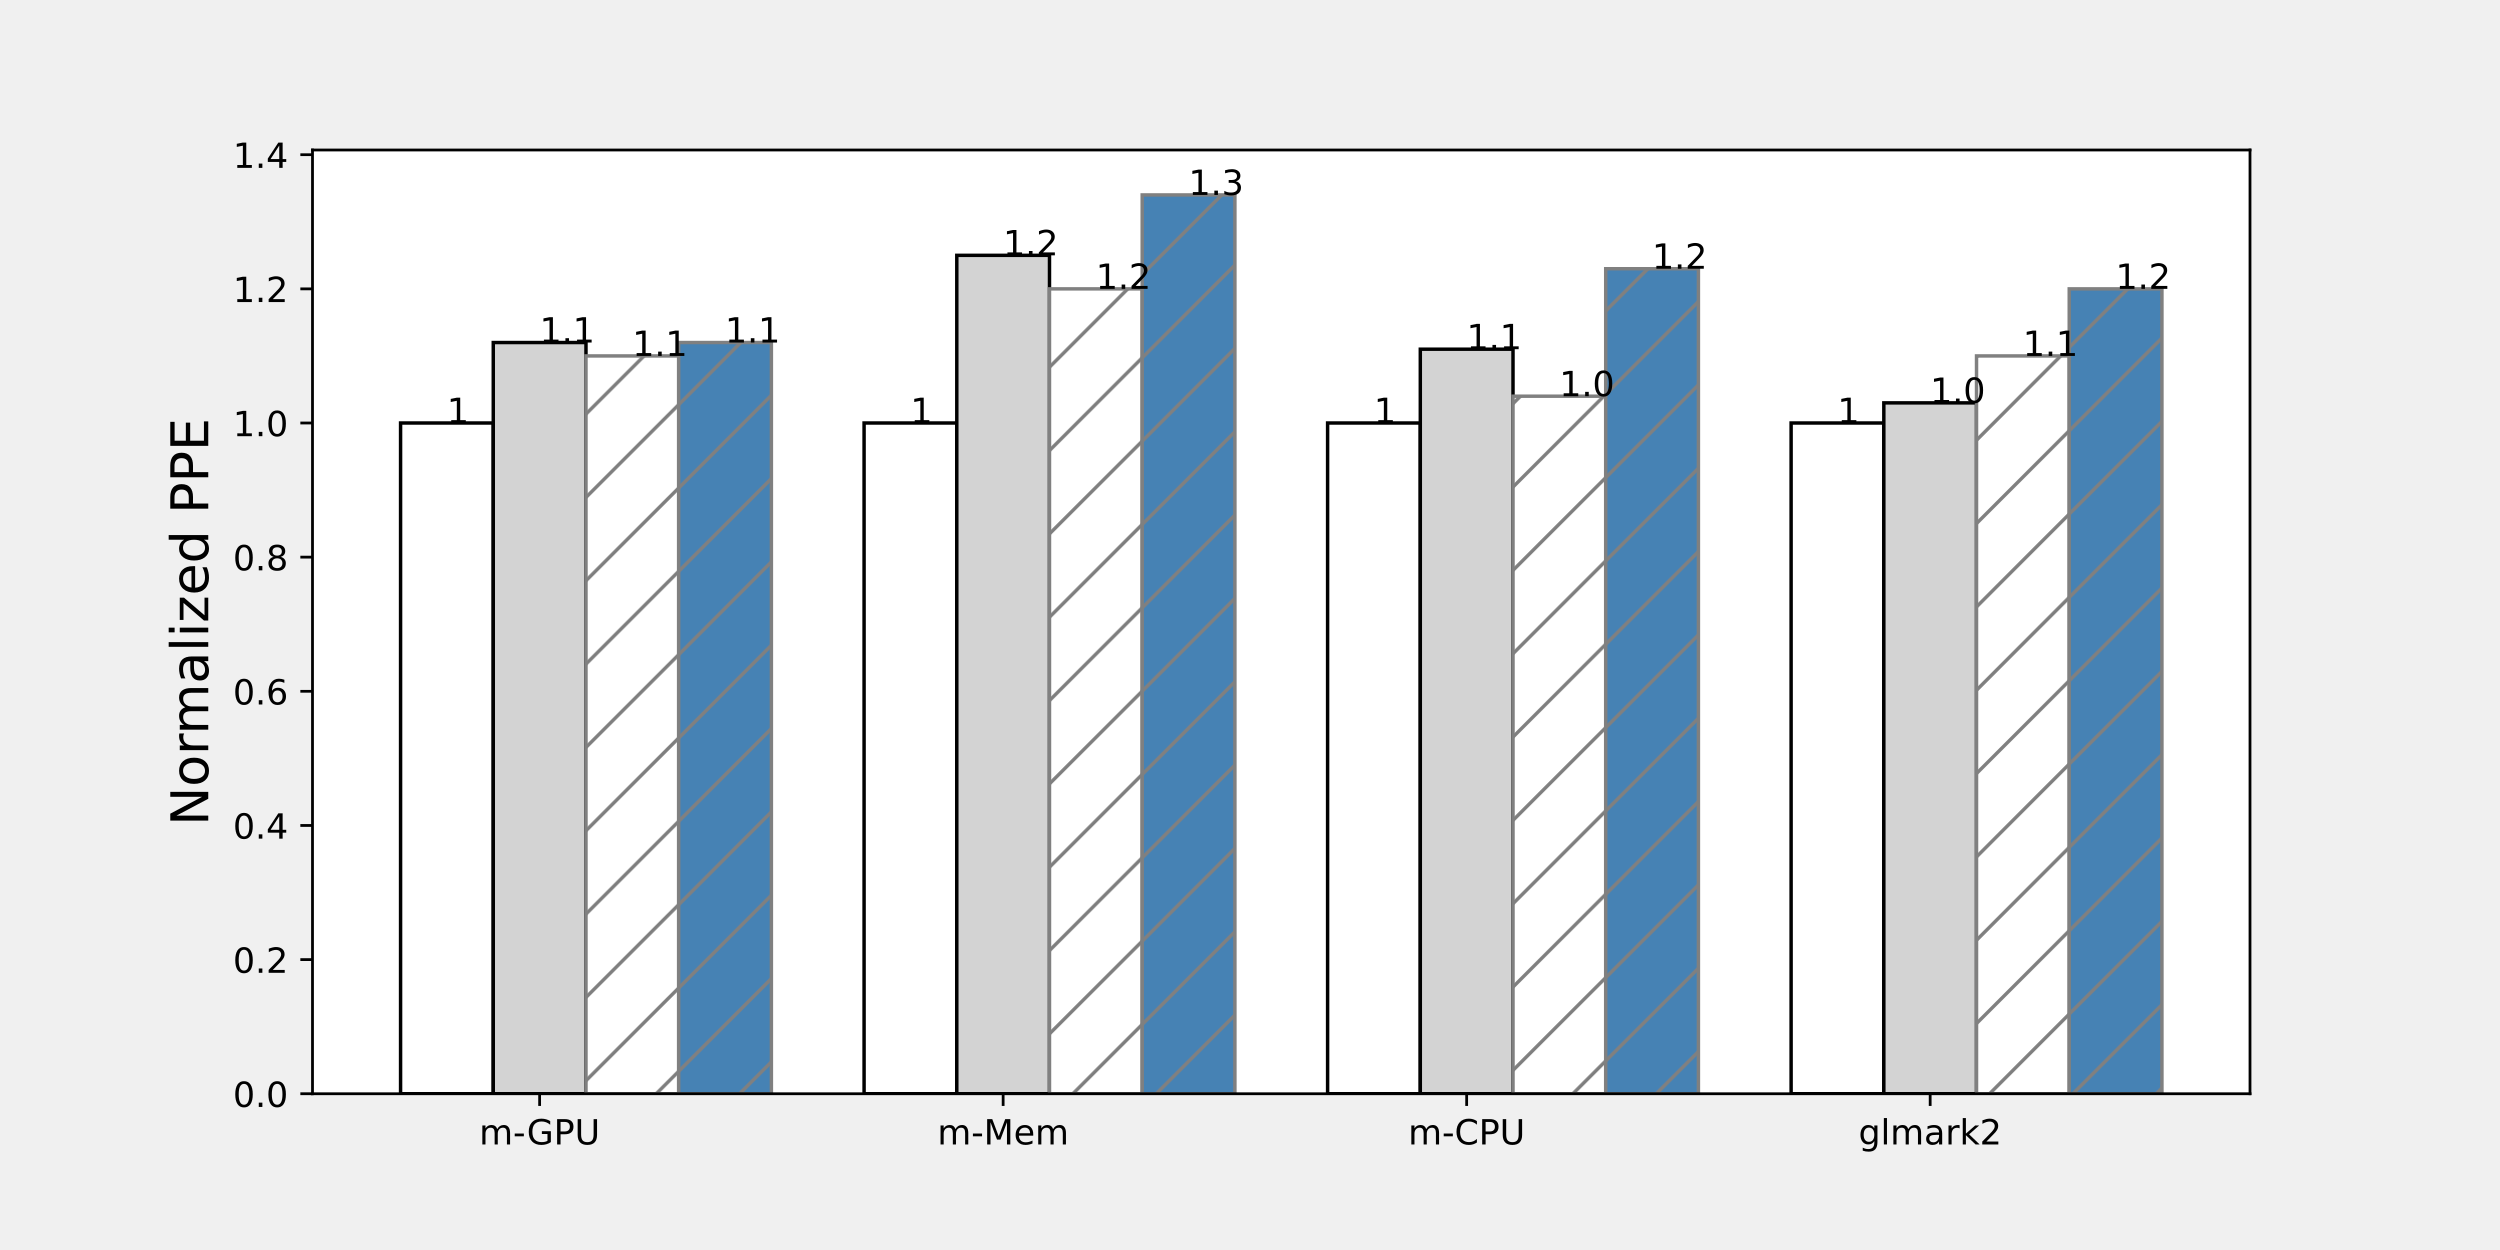
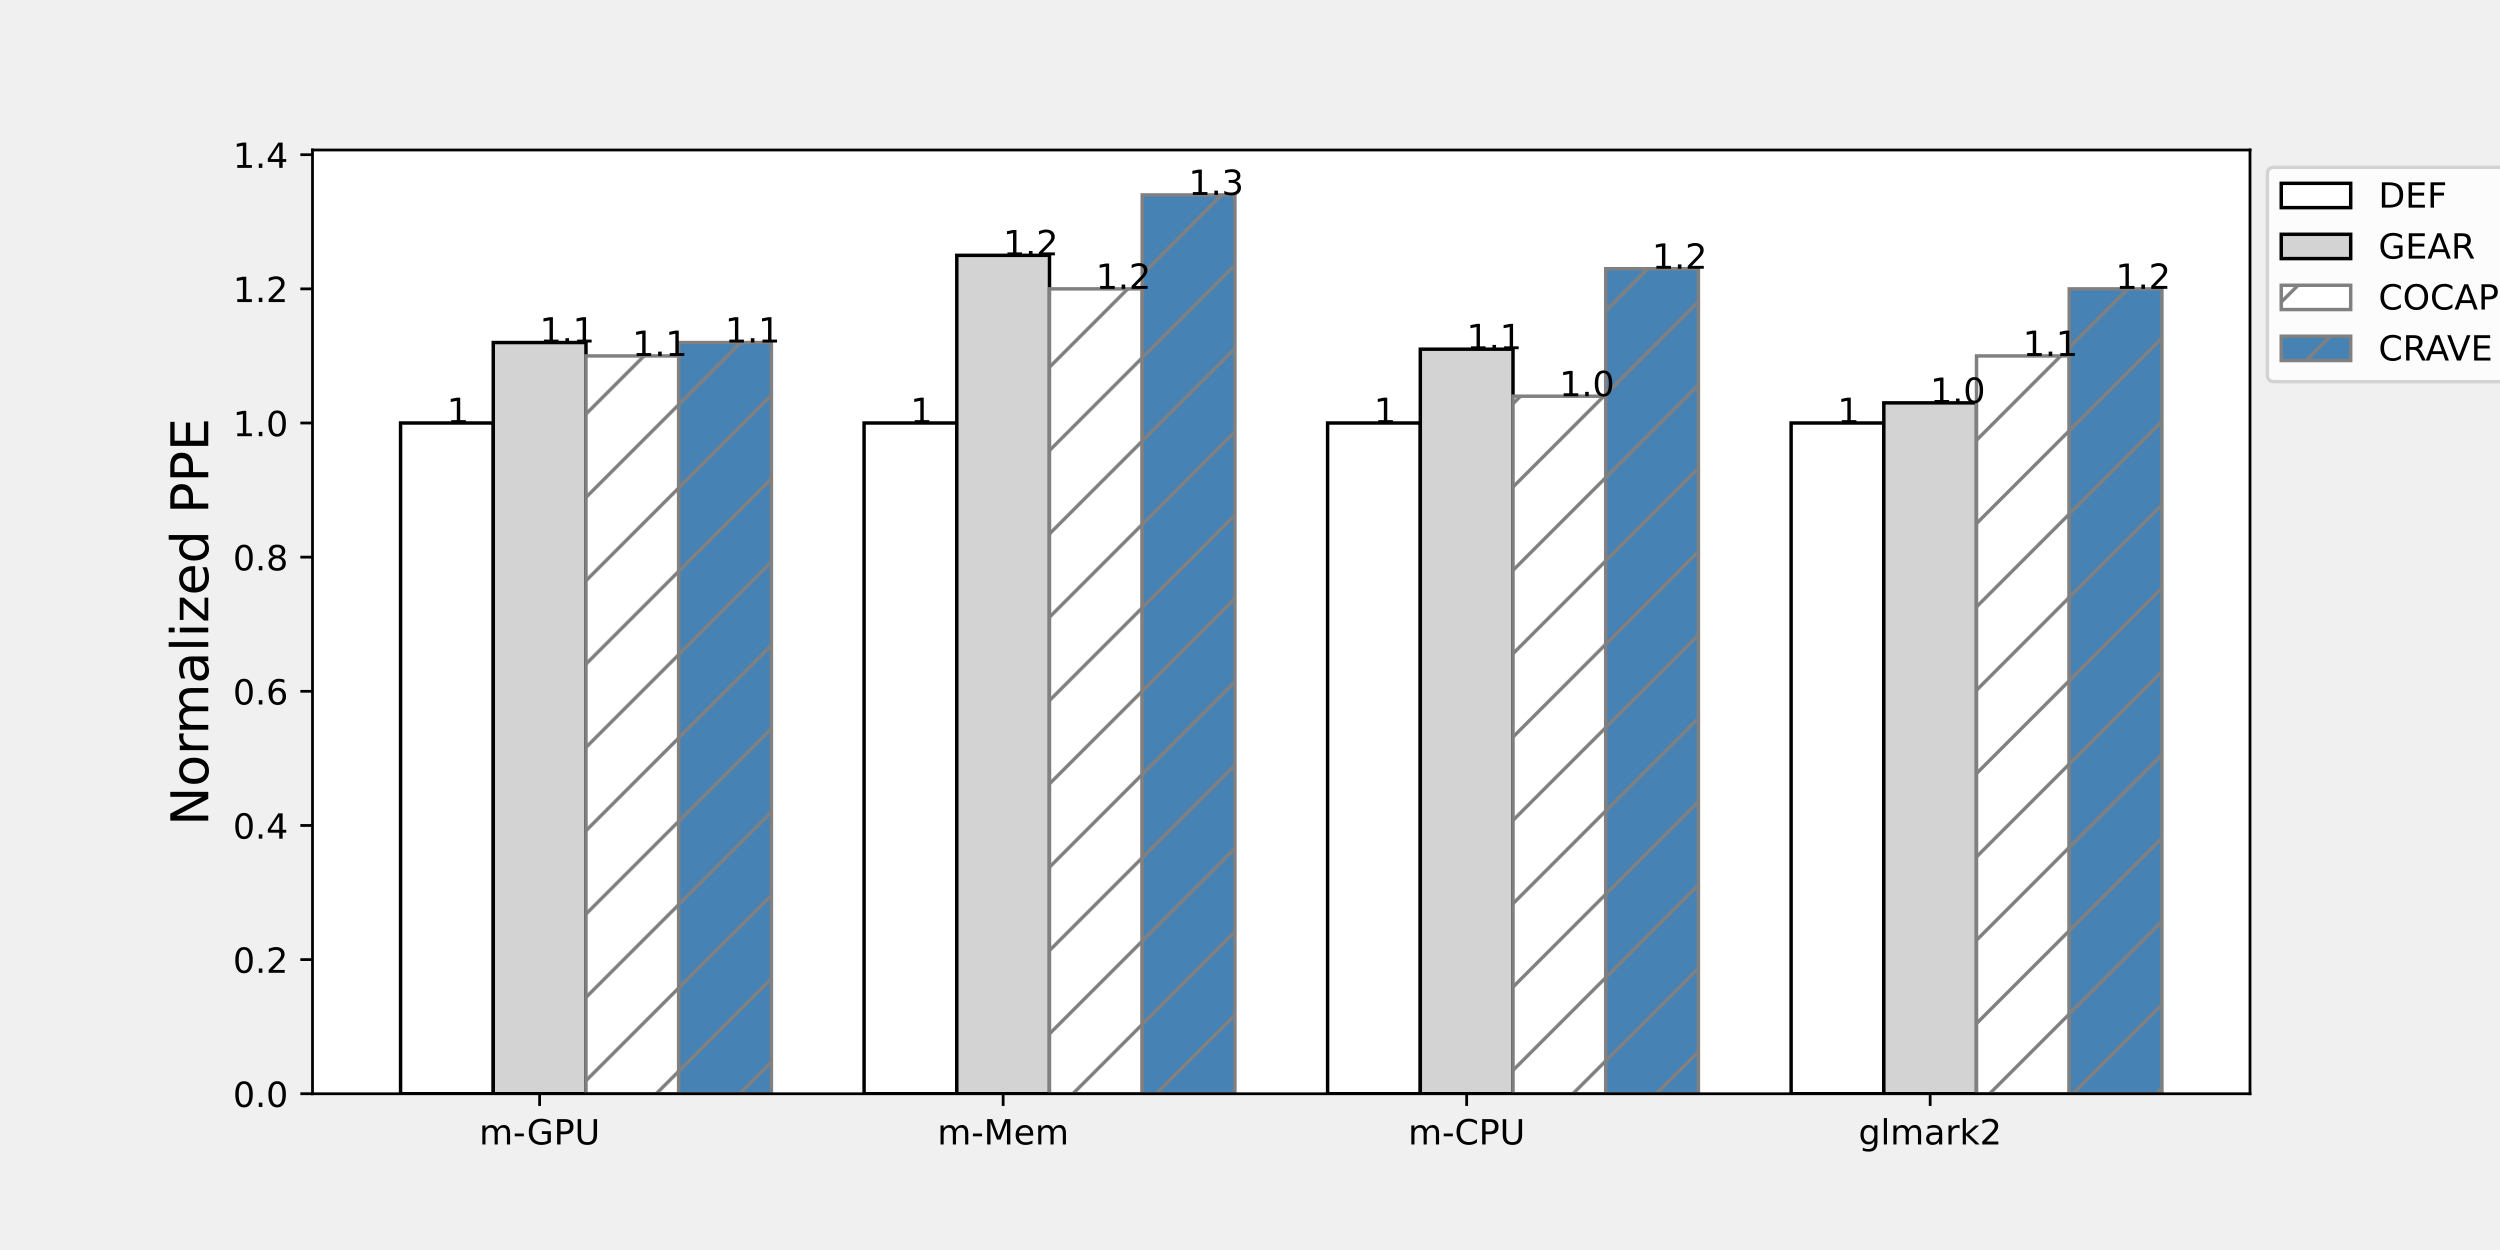
<svg xmlns="http://www.w3.org/2000/svg" xmlns:xlink="http://www.w3.org/1999/xlink" width="720pt" height="360pt" viewBox="0 0 720 360" version="1.1">
  <defs>
    <style type="text/css">*{stroke-linejoin: round; stroke-linecap: butt}</style>
  </defs>
  <g id="figure_1">
    <g id="patch_1">
      <path d="M 0 360  L 720 360  L 720 0  L 0 0  L 0 360  z " style="fill: none" />
    </g>
    <g id="axes_1">
      <g id="patch_2">
        <path d="M 90 315  L 648 315  L 648 43.2  L 90 43.2  z " style="fill: #ffffff" />
      </g>
      <g id="patch_3">
-         <path d="M 115.364 315  L 142.062 315  L 142.062 121.823  L 115.364 121.823  z " clip-path="url(#p6859ea152e)" style="fill: #ffffff; stroke: #000000; stroke-linejoin: miter" />
+         <path d="M 115.364 315  L 142.062 315  L 142.062 121.823  L 115.364 121.823  z " clip-path="url(#p966a359dc4)" style="fill: #ffffff; stroke: #000000; stroke-linejoin: miter" />
      </g>
      <g id="patch_4">
-         <path d="M 248.856 315  L 275.555 315  L 275.555 121.823  L 248.856 121.823  z " clip-path="url(#p6859ea152e)" style="fill: #ffffff; stroke: #000000; stroke-linejoin: miter" />
+         <path d="M 248.856 315  L 275.555 315  L 275.555 121.823  L 248.856 121.823  z " clip-path="url(#p966a359dc4)" style="fill: #ffffff; stroke: #000000; stroke-linejoin: miter" />
      </g>
      <g id="patch_5">
-         <path d="M 382.349 315  L 409.048 315  L 409.048 121.823  L 382.349 121.823  z " clip-path="url(#p6859ea152e)" style="fill: #ffffff; stroke: #000000; stroke-linejoin: miter" />
+         <path d="M 382.349 315  L 409.048 315  L 409.048 121.823  L 382.349 121.823  z " clip-path="url(#p966a359dc4)" style="fill: #ffffff; stroke: #000000; stroke-linejoin: miter" />
      </g>
      <g id="patch_6">
-         <path d="M 515.842 315  L 542.541 315  L 542.541 121.823  L 515.842 121.823  z " clip-path="url(#p6859ea152e)" style="fill: #ffffff; stroke: #000000; stroke-linejoin: miter" />
+         <path d="M 515.842 315  L 542.541 315  L 542.541 121.823  L 515.842 121.823  z " clip-path="url(#p966a359dc4)" style="fill: #ffffff; stroke: #000000; stroke-linejoin: miter" />
      </g>
      <g id="patch_7">
-         <path d="M 142.062 315  L 168.761 315  L 168.761 98.642  L 142.062 98.642  z " clip-path="url(#p6859ea152e)" style="fill: #d3d3d3; stroke: #000000; stroke-linejoin: miter" />
+         <path d="M 142.062 315  L 168.761 315  L 168.761 98.642  L 142.062 98.642  z " clip-path="url(#p966a359dc4)" style="fill: #d3d3d3; stroke: #000000; stroke-linejoin: miter" />
      </g>
      <g id="patch_8">
-         <path d="M 275.555 315  L 302.254 315  L 302.254 73.529  L 275.555 73.529  z " clip-path="url(#p6859ea152e)" style="fill: #d3d3d3; stroke: #000000; stroke-linejoin: miter" />
+         <path d="M 275.555 315  L 302.254 315  L 302.254 73.529  L 275.555 73.529  z " clip-path="url(#p966a359dc4)" style="fill: #d3d3d3; stroke: #000000; stroke-linejoin: miter" />
      </g>
      <g id="patch_9">
-         <path d="M 409.048 315  L 435.746 315  L 435.746 100.574  L 409.048 100.574  z " clip-path="url(#p6859ea152e)" style="fill: #d3d3d3; stroke: #000000; stroke-linejoin: miter" />
+         <path d="M 409.048 315  L 435.746 315  L 435.746 100.574  L 409.048 100.574  z " clip-path="url(#p966a359dc4)" style="fill: #d3d3d3; stroke: #000000; stroke-linejoin: miter" />
      </g>
      <g id="patch_10">
-         <path d="M 542.541 315  L 569.239 315  L 569.239 116.028  L 542.541 116.028  z " clip-path="url(#p6859ea152e)" style="fill: #d3d3d3; stroke: #000000; stroke-linejoin: miter" />
+         <path d="M 542.541 315  L 569.239 315  L 569.239 116.028  L 542.541 116.028  z " clip-path="url(#p966a359dc4)" style="fill: #d3d3d3; stroke: #000000; stroke-linejoin: miter" />
      </g>
      <g id="patch_11">
-         <path d="M 168.761 315  L 195.459 315  L 195.459 102.505  L 168.761 102.505  z " clip-path="url(#p6859ea152e)" style="fill: url(#hea9633a3b7); stroke: #808080; stroke-linejoin: miter" />
+         <path d="M 168.761 315  L 195.459 315  L 195.459 102.505  L 168.761 102.505  z " clip-path="url(#p966a359dc4)" style="fill: url(#hb2c8d5990d); stroke: #808080; stroke-linejoin: miter" />
      </g>
      <g id="patch_12">
-         <path d="M 302.254 315  L 328.952 315  L 328.952 83.188  L 302.254 83.188  z " clip-path="url(#p6859ea152e)" style="fill: url(#hea9633a3b7); stroke: #808080; stroke-linejoin: miter" />
+         <path d="M 302.254 315  L 328.952 315  L 328.952 83.188  L 302.254 83.188  z " clip-path="url(#p966a359dc4)" style="fill: url(#hb2c8d5990d); stroke: #808080; stroke-linejoin: miter" />
      </g>
      <g id="patch_13">
-         <path d="M 435.746 315  L 462.445 315  L 462.445 114.096  L 435.746 114.096  z " clip-path="url(#p6859ea152e)" style="fill: url(#hea9633a3b7); stroke: #808080; stroke-linejoin: miter" />
+         <path d="M 435.746 315  L 462.445 315  L 462.445 114.096  L 435.746 114.096  z " clip-path="url(#p966a359dc4)" style="fill: url(#hb2c8d5990d); stroke: #808080; stroke-linejoin: miter" />
      </g>
      <g id="patch_14">
-         <path d="M 569.239 315  L 595.938 315  L 595.938 102.505  L 569.239 102.505  z " clip-path="url(#p6859ea152e)" style="fill: url(#hea9633a3b7); stroke: #808080; stroke-linejoin: miter" />
+         <path d="M 569.239 315  L 595.938 315  L 595.938 102.505  L 569.239 102.505  z " clip-path="url(#p966a359dc4)" style="fill: url(#hb2c8d5990d); stroke: #808080; stroke-linejoin: miter" />
      </g>
      <g id="patch_15">
-         <path d="M 195.459 315  L 222.158 315  L 222.158 98.642  L 195.459 98.642  z " clip-path="url(#p6859ea152e)" style="fill: url(#h57fa3cb3b8); stroke: #808080; stroke-linejoin: miter" />
+         <path d="M 195.459 315  L 222.158 315  L 222.158 98.642  L 195.459 98.642  z " clip-path="url(#p966a359dc4)" style="fill: url(#h55a690f615); stroke: #808080; stroke-linejoin: miter" />
      </g>
      <g id="patch_16">
-         <path d="M 328.952 315  L 355.651 315  L 355.651 56.143  L 328.952 56.143  z " clip-path="url(#p6859ea152e)" style="fill: url(#h57fa3cb3b8); stroke: #808080; stroke-linejoin: miter" />
+         <path d="M 328.952 315  L 355.651 315  L 355.651 56.143  L 328.952 56.143  z " clip-path="url(#p966a359dc4)" style="fill: url(#h55a690f615); stroke: #808080; stroke-linejoin: miter" />
      </g>
      <g id="patch_17">
-         <path d="M 462.445 315  L 489.144 315  L 489.144 77.392  L 462.445 77.392  z " clip-path="url(#p6859ea152e)" style="fill: url(#h57fa3cb3b8); stroke: #808080; stroke-linejoin: miter" />
+         <path d="M 462.445 315  L 489.144 315  L 489.144 77.392  L 462.445 77.392  z " clip-path="url(#p966a359dc4)" style="fill: url(#h55a690f615); stroke: #808080; stroke-linejoin: miter" />
      </g>
      <g id="patch_18">
-         <path d="M 595.938 315  L 622.636 315  L 622.636 83.188  L 595.938 83.188  z " clip-path="url(#p6859ea152e)" style="fill: url(#h57fa3cb3b8); stroke: #808080; stroke-linejoin: miter" />
+         <path d="M 595.938 315  L 622.636 315  L 622.636 83.188  L 595.938 83.188  z " clip-path="url(#p966a359dc4)" style="fill: url(#h55a690f615); stroke: #808080; stroke-linejoin: miter" />
      </g>
      <g id="matplotlib.axis_1">
        <g id="xtick_1">
          <g id="line2d_1">
            <defs>
-               <path id="m6d2927a5da" d="M 0 0  L 0 3.5  " style="stroke: #000000; stroke-width: 0.8" />
-             </defs>
-             <g>
-               <use xlink:href="#m6d2927a5da" x="155.411" y="315" style="stroke: #000000; stroke-width: 0.8" />
+               <path id="m753639425b" d="M 0 0  L 0 3.5  " style="stroke: #000000; stroke-width: 0.8" />
+             </defs>
+             <g>
+               <use xlink:href="#m753639425b" x="155.411" y="315" style="stroke: #000000; stroke-width: 0.8" />
            </g>
          </g>
          <g id="text_1">
            <g transform="translate(138.0076 329.5984) scale(0.1 -0.1)">
              <defs>
                <path id="DejaVuSans-6d" d="M 3328 2828  Q 3544 3216 3844 3400  Q 4144 3584 4550 3584  Q 5097 3584 5394 3201  Q 5691 2819 5691 2113  L 5691 0  L 5113 0  L 5113 2094  Q 5113 2597 4934 2840  Q 4756 3084 4391 3084  Q 3944 3084 3684 2787  Q 3425 2491 3425 1978  L 3425 0  L 2847 0  L 2847 2094  Q 2847 2600 2669 2842  Q 2491 3084 2119 3084  Q 1678 3084 1418 2786  Q 1159 2488 1159 1978  L 1159 0  L 581 0  L 581 3500  L 1159 3500  L 1159 2956  Q 1356 3278 1631 3431  Q 1906 3584 2284 3584  Q 2666 3584 2933 3390  Q 3200 3197 3328 2828  z " transform="scale(0.015625)" />
                <path id="DejaVuSans-2d" d="M 313 2009  L 1997 2009  L 1997 1497  L 313 1497  L 313 2009  z " transform="scale(0.015625)" />
                <path id="DejaVuSans-47" d="M 3809 666  L 3809 1919  L 2778 1919  L 2778 2438  L 4434 2438  L 4434 434  Q 4069 175 3628 42  Q 3188 -91 2688 -91  Q 1594 -91 976 548  Q 359 1188 359 2328  Q 359 3472 976 4111  Q 1594 4750 2688 4750  Q 3144 4750 3555 4637  Q 3966 4525 4313 4306  L 4313 3634  Q 3963 3931 3569 4081  Q 3175 4231 2741 4231  Q 1884 4231 1454 3753  Q 1025 3275 1025 2328  Q 1025 1384 1454 906  Q 1884 428 2741 428  Q 3075 428 3337 486  Q 3600 544 3809 666  z " transform="scale(0.015625)" />
                <path id="DejaVuSans-50" d="M 1259 4147  L 1259 2394  L 2053 2394  Q 2494 2394 2734 2622  Q 2975 2850 2975 3272  Q 2975 3691 2734 3919  Q 2494 4147 2053 4147  L 1259 4147  z M 628 4666  L 2053 4666  Q 2838 4666 3239 4311  Q 3641 3956 3641 3272  Q 3641 2581 3239 2228  Q 2838 1875 2053 1875  L 1259 1875  L 1259 0  L 628 0  L 628 4666  z " transform="scale(0.015625)" />
                <path id="DejaVuSans-55" d="M 556 4666  L 1191 4666  L 1191 1831  Q 1191 1081 1462 751  Q 1734 422 2344 422  Q 2950 422 3222 751  Q 3494 1081 3494 1831  L 3494 4666  L 4128 4666  L 4128 1753  Q 4128 841 3676 375  Q 3225 -91 2344 -91  Q 1459 -91 1007 375  Q 556 841 556 1753  L 556 4666  z " transform="scale(0.015625)" />
              </defs>
              <use xlink:href="#DejaVuSans-6d" />
              <use xlink:href="#DejaVuSans-2d" x="97.412" />
              <use xlink:href="#DejaVuSans-47" x="137.121" />
              <use xlink:href="#DejaVuSans-50" x="214.611" />
              <use xlink:href="#DejaVuSans-55" x="274.914" />
            </g>
          </g>
        </g>
        <g id="xtick_2">
          <g id="line2d_2">
            <g>
-               <use xlink:href="#m6d2927a5da" x="288.904" y="315" style="stroke: #000000; stroke-width: 0.8" />
+               <use xlink:href="#m753639425b" x="288.904" y="315" style="stroke: #000000; stroke-width: 0.8" />
            </g>
          </g>
          <g id="text_2">
            <g transform="translate(269.9692 329.5984) scale(0.1 -0.1)">
              <defs>
                <path id="DejaVuSans-4d" d="M 628 4666  L 1569 4666  L 2759 1491  L 3956 4666  L 4897 4666  L 4897 0  L 4281 0  L 4281 4097  L 3078 897  L 2444 897  L 1241 4097  L 1241 0  L 628 0  L 628 4666  z " transform="scale(0.015625)" />
                <path id="DejaVuSans-65" d="M 3597 1894  L 3597 1613  L 953 1613  Q 991 1019 1311 708  Q 1631 397 2203 397  Q 2534 397 2845 478  Q 3156 559 3463 722  L 3463 178  Q 3153 47 2828 -22  Q 2503 -91 2169 -91  Q 1331 -91 842 396  Q 353 884 353 1716  Q 353 2575 817 3079  Q 1281 3584 2069 3584  Q 2775 3584 3186 3129  Q 3597 2675 3597 1894  z M 3022 2063  Q 3016 2534 2758 2815  Q 2500 3097 2075 3097  Q 1594 3097 1305 2825  Q 1016 2553 972 2059  L 3022 2063  z " transform="scale(0.015625)" />
              </defs>
              <use xlink:href="#DejaVuSans-6d" />
              <use xlink:href="#DejaVuSans-2d" x="97.412" />
              <use xlink:href="#DejaVuSans-4d" x="133.496" />
              <use xlink:href="#DejaVuSans-65" x="219.775" />
              <use xlink:href="#DejaVuSans-6d" x="281.299" />
            </g>
          </g>
        </g>
        <g id="xtick_3">
          <g id="line2d_3">
            <g>
-               <use xlink:href="#m6d2927a5da" x="422.397" y="315" style="stroke: #000000; stroke-width: 0.8" />
+               <use xlink:href="#m753639425b" x="422.397" y="315" style="stroke: #000000; stroke-width: 0.8" />
            </g>
          </g>
          <g id="text_3">
            <g transform="translate(405.5573 329.5984) scale(0.1 -0.1)">
              <defs>
                <path id="DejaVuSans-43" d="M 4122 4306  L 4122 3641  Q 3803 3938 3442 4084  Q 3081 4231 2675 4231  Q 1875 4231 1450 3742  Q 1025 3253 1025 2328  Q 1025 1406 1450 917  Q 1875 428 2675 428  Q 3081 428 3442 575  Q 3803 722 4122 1019  L 4122 359  Q 3791 134 3420 21  Q 3050 -91 2638 -91  Q 1578 -91 968 557  Q 359 1206 359 2328  Q 359 3453 968 4101  Q 1578 4750 2638 4750  Q 3056 4750 3426 4639  Q 3797 4528 4122 4306  z " transform="scale(0.015625)" />
              </defs>
              <use xlink:href="#DejaVuSans-6d" />
              <use xlink:href="#DejaVuSans-2d" x="97.412" />
              <use xlink:href="#DejaVuSans-43" x="133.496" />
              <use xlink:href="#DejaVuSans-50" x="203.32" />
              <use xlink:href="#DejaVuSans-55" x="263.623" />
            </g>
          </g>
        </g>
        <g id="xtick_4">
          <g id="line2d_4">
            <g>
-               <use xlink:href="#m6d2927a5da" x="555.89" y="315" style="stroke: #000000; stroke-width: 0.8" />
+               <use xlink:href="#m753639425b" x="555.89" y="315" style="stroke: #000000; stroke-width: 0.8" />
            </g>
          </g>
          <g id="text_4">
            <g transform="translate(535.2603 329.5984) scale(0.1 -0.1)">
              <defs>
                <path id="DejaVuSans-67" d="M 2906 1791  Q 2906 2416 2648 2759  Q 2391 3103 1925 3103  Q 1463 3103 1205 2759  Q 947 2416 947 1791  Q 947 1169 1205 825  Q 1463 481 1925 481  Q 2391 481 2648 825  Q 2906 1169 2906 1791  z M 3481 434  Q 3481 -459 3084 -895  Q 2688 -1331 1869 -1331  Q 1566 -1331 1297 -1286  Q 1028 -1241 775 -1147  L 775 -588  Q 1028 -725 1275 -790  Q 1522 -856 1778 -856  Q 2344 -856 2625 -561  Q 2906 -266 2906 331  L 2906 616  Q 2728 306 2450 153  Q 2172 0 1784 0  Q 1141 0 747 490  Q 353 981 353 1791  Q 353 2603 747 3093  Q 1141 3584 1784 3584  Q 2172 3584 2450 3431  Q 2728 3278 2906 2969  L 2906 3500  L 3481 3500  L 3481 434  z " transform="scale(0.015625)" />
                <path id="DejaVuSans-6c" d="M 603 4863  L 1178 4863  L 1178 0  L 603 0  L 603 4863  z " transform="scale(0.015625)" />
                <path id="DejaVuSans-61" d="M 2194 1759  Q 1497 1759 1228 1600  Q 959 1441 959 1056  Q 959 750 1161 570  Q 1363 391 1709 391  Q 2188 391 2477 730  Q 2766 1069 2766 1631  L 2766 1759  L 2194 1759  z M 3341 1997  L 3341 0  L 2766 0  L 2766 531  Q 2569 213 2275 61  Q 1981 -91 1556 -91  Q 1019 -91 701 211  Q 384 513 384 1019  Q 384 1609 779 1909  Q 1175 2209 1959 2209  L 2766 2209  L 2766 2266  Q 2766 2663 2505 2880  Q 2244 3097 1772 3097  Q 1472 3097 1187 3025  Q 903 2953 641 2809  L 641 3341  Q 956 3463 1253 3523  Q 1550 3584 1831 3584  Q 2591 3584 2966 3190  Q 3341 2797 3341 1997  z " transform="scale(0.015625)" />
                <path id="DejaVuSans-72" d="M 2631 2963  Q 2534 3019 2420 3045  Q 2306 3072 2169 3072  Q 1681 3072 1420 2755  Q 1159 2438 1159 1844  L 1159 0  L 581 0  L 581 3500  L 1159 3500  L 1159 2956  Q 1341 3275 1631 3429  Q 1922 3584 2338 3584  Q 2397 3584 2469 3576  Q 2541 3569 2628 3553  L 2631 2963  z " transform="scale(0.015625)" />
                <path id="DejaVuSans-6b" d="M 581 4863  L 1159 4863  L 1159 1991  L 2875 3500  L 3609 3500  L 1753 1863  L 3688 0  L 2938 0  L 1159 1709  L 1159 0  L 581 0  L 581 4863  z " transform="scale(0.015625)" />
                <path id="DejaVuSans-32" d="M 1228 531  L 3431 531  L 3431 0  L 469 0  L 469 531  Q 828 903 1448 1529  Q 2069 2156 2228 2338  Q 2531 2678 2651 2914  Q 2772 3150 2772 3378  Q 2772 3750 2511 3984  Q 2250 4219 1831 4219  Q 1534 4219 1204 4116  Q 875 4013 500 3803  L 500 4441  Q 881 4594 1212 4672  Q 1544 4750 1819 4750  Q 2544 4750 2975 4387  Q 3406 4025 3406 3419  Q 3406 3131 3298 2873  Q 3191 2616 2906 2266  Q 2828 2175 2409 1742  Q 1991 1309 1228 531  z " transform="scale(0.015625)" />
              </defs>
              <use xlink:href="#DejaVuSans-67" />
              <use xlink:href="#DejaVuSans-6c" x="63.477" />
              <use xlink:href="#DejaVuSans-6d" x="91.26" />
              <use xlink:href="#DejaVuSans-61" x="188.672" />
              <use xlink:href="#DejaVuSans-72" x="249.951" />
              <use xlink:href="#DejaVuSans-6b" x="291.064" />
              <use xlink:href="#DejaVuSans-32" x="348.975" />
            </g>
          </g>
        </g>
      </g>
      <g id="matplotlib.axis_2">
        <g id="ytick_1">
          <g id="line2d_5">
            <defs>
-               <path id="m013061a493" d="M 0 0  L -3.5 0  " style="stroke: #000000; stroke-width: 0.8" />
-             </defs>
-             <g>
-               <use xlink:href="#m013061a493" x="90" y="315" style="stroke: #000000; stroke-width: 0.8" />
+               <path id="mdf3ea909d2" d="M 0 0  L -3.5 0  " style="stroke: #000000; stroke-width: 0.8" />
+             </defs>
+             <g>
+               <use xlink:href="#mdf3ea909d2" x="90" y="315" style="stroke: #000000; stroke-width: 0.8" />
            </g>
          </g>
          <g id="text_5">
            <g transform="translate(67.09687 318.7992) scale(0.1 -0.1)">
              <defs>
                <path id="DejaVuSans-30" d="M 2034 4250  Q 1547 4250 1301 3770  Q 1056 3291 1056 2328  Q 1056 1369 1301 889  Q 1547 409 2034 409  Q 2525 409 2770 889  Q 3016 1369 3016 2328  Q 3016 3291 2770 3770  Q 2525 4250 2034 4250  z M 2034 4750  Q 2819 4750 3233 4129  Q 3647 3509 3647 2328  Q 3647 1150 3233 529  Q 2819 -91 2034 -91  Q 1250 -91 836 529  Q 422 1150 422 2328  Q 422 3509 836 4129  Q 1250 4750 2034 4750  z " transform="scale(0.015625)" />
                <path id="DejaVuSans-2e" d="M 684 794  L 1344 794  L 1344 0  L 684 0  L 684 794  z " transform="scale(0.015625)" />
              </defs>
              <use xlink:href="#DejaVuSans-30" />
              <use xlink:href="#DejaVuSans-2e" x="63.623" />
              <use xlink:href="#DejaVuSans-30" x="95.41" />
            </g>
          </g>
        </g>
        <g id="ytick_2">
          <g id="line2d_6">
            <g>
-               <use xlink:href="#m013061a493" x="90" y="276.365" style="stroke: #000000; stroke-width: 0.8" />
+               <use xlink:href="#mdf3ea909d2" x="90" y="276.365" style="stroke: #000000; stroke-width: 0.8" />
            </g>
          </g>
          <g id="text_6">
            <g transform="translate(67.09687 280.1638) scale(0.1 -0.1)">
              <use xlink:href="#DejaVuSans-30" />
              <use xlink:href="#DejaVuSans-2e" x="63.623" />
              <use xlink:href="#DejaVuSans-32" x="95.41" />
            </g>
          </g>
        </g>
        <g id="ytick_3">
          <g id="line2d_7">
            <g>
-               <use xlink:href="#m013061a493" x="90" y="237.729" style="stroke: #000000; stroke-width: 0.8" />
+               <use xlink:href="#mdf3ea909d2" x="90" y="237.729" style="stroke: #000000; stroke-width: 0.8" />
            </g>
          </g>
          <g id="text_7">
            <g transform="translate(67.09687 241.5284) scale(0.1 -0.1)">
              <defs>
                <path id="DejaVuSans-34" d="M 2419 4116  L 825 1625  L 2419 1625  L 2419 4116  z M 2253 4666  L 3047 4666  L 3047 1625  L 3713 1625  L 3713 1100  L 3047 1100  L 3047 0  L 2419 0  L 2419 1100  L 313 1100  L 313 1709  L 2253 4666  z " transform="scale(0.015625)" />
              </defs>
              <use xlink:href="#DejaVuSans-30" />
              <use xlink:href="#DejaVuSans-2e" x="63.623" />
              <use xlink:href="#DejaVuSans-34" x="95.41" />
            </g>
          </g>
        </g>
        <g id="ytick_4">
          <g id="line2d_8">
            <g>
-               <use xlink:href="#m013061a493" x="90" y="199.094" style="stroke: #000000; stroke-width: 0.8" />
+               <use xlink:href="#mdf3ea909d2" x="90" y="199.094" style="stroke: #000000; stroke-width: 0.8" />
            </g>
          </g>
          <g id="text_8">
            <g transform="translate(67.09687 202.893) scale(0.1 -0.1)">
              <defs>
                <path id="DejaVuSans-36" d="M 2113 2584  Q 1688 2584 1439 2293  Q 1191 2003 1191 1497  Q 1191 994 1439 701  Q 1688 409 2113 409  Q 2538 409 2786 701  Q 3034 994 3034 1497  Q 3034 2003 2786 2293  Q 2538 2584 2113 2584  z M 3366 4563  L 3366 3988  Q 3128 4100 2886 4159  Q 2644 4219 2406 4219  Q 1781 4219 1451 3797  Q 1122 3375 1075 2522  Q 1259 2794 1537 2939  Q 1816 3084 2150 3084  Q 2853 3084 3261 2657  Q 3669 2231 3669 1497  Q 3669 778 3244 343  Q 2819 -91 2113 -91  Q 1303 -91 875 529  Q 447 1150 447 2328  Q 447 3434 972 4092  Q 1497 4750 2381 4750  Q 2619 4750 2861 4703  Q 3103 4656 3366 4563  z " transform="scale(0.015625)" />
              </defs>
              <use xlink:href="#DejaVuSans-30" />
              <use xlink:href="#DejaVuSans-2e" x="63.623" />
              <use xlink:href="#DejaVuSans-36" x="95.41" />
            </g>
          </g>
        </g>
        <g id="ytick_5">
          <g id="line2d_9">
            <g>
-               <use xlink:href="#m013061a493" x="90" y="160.458" style="stroke: #000000; stroke-width: 0.8" />
+               <use xlink:href="#mdf3ea909d2" x="90" y="160.458" style="stroke: #000000; stroke-width: 0.8" />
            </g>
          </g>
          <g id="text_9">
            <g transform="translate(67.09687 164.2576) scale(0.1 -0.1)">
              <defs>
                <path id="DejaVuSans-38" d="M 2034 2216  Q 1584 2216 1326 1975  Q 1069 1734 1069 1313  Q 1069 891 1326 650  Q 1584 409 2034 409  Q 2484 409 2743 651  Q 3003 894 3003 1313  Q 3003 1734 2745 1975  Q 2488 2216 2034 2216  z M 1403 2484  Q 997 2584 770 2862  Q 544 3141 544 3541  Q 544 4100 942 4425  Q 1341 4750 2034 4750  Q 2731 4750 3128 4425  Q 3525 4100 3525 3541  Q 3525 3141 3298 2862  Q 3072 2584 2669 2484  Q 3125 2378 3379 2068  Q 3634 1759 3634 1313  Q 3634 634 3220 271  Q 2806 -91 2034 -91  Q 1263 -91 848 271  Q 434 634 434 1313  Q 434 1759 690 2068  Q 947 2378 1403 2484  z M 1172 3481  Q 1172 3119 1398 2916  Q 1625 2713 2034 2713  Q 2441 2713 2670 2916  Q 2900 3119 2900 3481  Q 2900 3844 2670 4047  Q 2441 4250 2034 4250  Q 1625 4250 1398 4047  Q 1172 3844 1172 3481  z " transform="scale(0.015625)" />
              </defs>
              <use xlink:href="#DejaVuSans-30" />
              <use xlink:href="#DejaVuSans-2e" x="63.623" />
              <use xlink:href="#DejaVuSans-38" x="95.41" />
            </g>
          </g>
        </g>
        <g id="ytick_6">
          <g id="line2d_10">
            <g>
-               <use xlink:href="#m013061a493" x="90" y="121.823" style="stroke: #000000; stroke-width: 0.8" />
+               <use xlink:href="#mdf3ea909d2" x="90" y="121.823" style="stroke: #000000; stroke-width: 0.8" />
            </g>
          </g>
          <g id="text_10">
            <g transform="translate(67.09687 125.6222) scale(0.1 -0.1)">
              <defs>
                <path id="DejaVuSans-31" d="M 794 531  L 1825 531  L 1825 4091  L 703 3866  L 703 4441  L 1819 4666  L 2450 4666  L 2450 531  L 3481 531  L 3481 0  L 794 0  L 794 531  z " transform="scale(0.015625)" />
              </defs>
              <use xlink:href="#DejaVuSans-31" />
              <use xlink:href="#DejaVuSans-2e" x="63.623" />
              <use xlink:href="#DejaVuSans-30" x="95.41" />
            </g>
          </g>
        </g>
        <g id="ytick_7">
          <g id="line2d_11">
            <g>
-               <use xlink:href="#m013061a493" x="90" y="83.188" style="stroke: #000000; stroke-width: 0.8" />
+               <use xlink:href="#mdf3ea909d2" x="90" y="83.188" style="stroke: #000000; stroke-width: 0.8" />
            </g>
          </g>
          <g id="text_11">
            <g transform="translate(67.09687 86.98685) scale(0.1 -0.1)">
              <use xlink:href="#DejaVuSans-31" />
              <use xlink:href="#DejaVuSans-2e" x="63.623" />
              <use xlink:href="#DejaVuSans-32" x="95.41" />
            </g>
          </g>
        </g>
        <g id="ytick_8">
          <g id="line2d_12">
            <g>
-               <use xlink:href="#m013061a493" x="90" y="44.552" style="stroke: #000000; stroke-width: 0.8" />
+               <use xlink:href="#mdf3ea909d2" x="90" y="44.552" style="stroke: #000000; stroke-width: 0.8" />
            </g>
          </g>
          <g id="text_12">
            <g transform="translate(67.09687 48.35146) scale(0.1 -0.1)">
              <use xlink:href="#DejaVuSans-31" />
              <use xlink:href="#DejaVuSans-2e" x="63.623" />
              <use xlink:href="#DejaVuSans-34" x="95.41" />
            </g>
          </g>
        </g>
        <g id="text_13">
          <g transform="translate(59.97734 237.8004) rotate(-90) scale(0.15 -0.15)">
            <defs>
              <path id="DejaVuSans-4e" d="M 628 4666  L 1478 4666  L 3547 763  L 3547 4666  L 4159 4666  L 4159 0  L 3309 0  L 1241 3903  L 1241 0  L 628 0  L 628 4666  z " transform="scale(0.015625)" />
              <path id="DejaVuSans-6f" d="M 1959 3097  Q 1497 3097 1228 2736  Q 959 2375 959 1747  Q 959 1119 1226 758  Q 1494 397 1959 397  Q 2419 397 2687 759  Q 2956 1122 2956 1747  Q 2956 2369 2687 2733  Q 2419 3097 1959 3097  z M 1959 3584  Q 2709 3584 3137 3096  Q 3566 2609 3566 1747  Q 3566 888 3137 398  Q 2709 -91 1959 -91  Q 1206 -91 779 398  Q 353 888 353 1747  Q 353 2609 779 3096  Q 1206 3584 1959 3584  z " transform="scale(0.015625)" />
              <path id="DejaVuSans-69" d="M 603 3500  L 1178 3500  L 1178 0  L 603 0  L 603 3500  z M 603 4863  L 1178 4863  L 1178 4134  L 603 4134  L 603 4863  z " transform="scale(0.015625)" />
              <path id="DejaVuSans-7a" d="M 353 3500  L 3084 3500  L 3084 2975  L 922 459  L 3084 459  L 3084 0  L 275 0  L 275 525  L 2438 3041  L 353 3041  L 353 3500  z " transform="scale(0.015625)" />
              <path id="DejaVuSans-64" d="M 2906 2969  L 2906 4863  L 3481 4863  L 3481 0  L 2906 0  L 2906 525  Q 2725 213 2448 61  Q 2172 -91 1784 -91  Q 1150 -91 751 415  Q 353 922 353 1747  Q 353 2572 751 3078  Q 1150 3584 1784 3584  Q 2172 3584 2448 3432  Q 2725 3281 2906 2969  z M 947 1747  Q 947 1113 1208 752  Q 1469 391 1925 391  Q 2381 391 2643 752  Q 2906 1113 2906 1747  Q 2906 2381 2643 2742  Q 2381 3103 1925 3103  Q 1469 3103 1208 2742  Q 947 2381 947 1747  z " transform="scale(0.015625)" />
              <path id="DejaVuSans-20" transform="scale(0.015625)" />
              <path id="DejaVuSans-45" d="M 628 4666  L 3578 4666  L 3578 4134  L 1259 4134  L 1259 2753  L 3481 2753  L 3481 2222  L 1259 2222  L 1259 531  L 3634 531  L 3634 0  L 628 0  L 628 4666  z " transform="scale(0.015625)" />
            </defs>
            <use xlink:href="#DejaVuSans-4e" />
            <use xlink:href="#DejaVuSans-6f" x="74.805" />
            <use xlink:href="#DejaVuSans-72" x="135.986" />
            <use xlink:href="#DejaVuSans-6d" x="175.35" />
            <use xlink:href="#DejaVuSans-61" x="272.762" />
            <use xlink:href="#DejaVuSans-6c" x="334.041" />
            <use xlink:href="#DejaVuSans-69" x="361.824" />
            <use xlink:href="#DejaVuSans-7a" x="389.607" />
            <use xlink:href="#DejaVuSans-65" x="442.098" />
            <use xlink:href="#DejaVuSans-64" x="503.621" />
            <use xlink:href="#DejaVuSans-20" x="567.098" />
            <use xlink:href="#DejaVuSans-50" x="598.885" />
            <use xlink:href="#DejaVuSans-50" x="659.188" />
            <use xlink:href="#DejaVuSans-45" x="719.49" />
          </g>
        </g>
      </g>
      <g id="patch_19">
        <path d="M 90 315  L 90 43.2  " style="fill: none; stroke: #000000; stroke-width: 0.8; stroke-linejoin: miter; stroke-linecap: square" />
      </g>
      <g id="patch_20">
        <path d="M 648 315  L 648 43.2  " style="fill: none; stroke: #000000; stroke-width: 0.8; stroke-linejoin: miter; stroke-linecap: square" />
      </g>
      <g id="patch_21">
        <path d="M 90 315  L 648 315  " style="fill: none; stroke: #000000; stroke-width: 0.8; stroke-linejoin: miter; stroke-linecap: square" />
      </g>
      <g id="patch_22">
        <path d="M 90 43.2  L 648 43.2  " style="fill: none; stroke: #000000; stroke-width: 0.8; stroke-linejoin: miter; stroke-linecap: square" />
      </g>
      <g id="text_14">
        <g transform="translate(128.7129 121.823) scale(0.1 -0.1)">
          <use xlink:href="#DejaVuSans-31" />
        </g>
      </g>
      <g id="text_15">
        <g transform="translate(262.2057 121.823) scale(0.1 -0.1)">
          <use xlink:href="#DejaVuSans-31" />
        </g>
      </g>
      <g id="text_16">
        <g transform="translate(395.6986 121.823) scale(0.1 -0.1)">
          <use xlink:href="#DejaVuSans-31" />
        </g>
      </g>
      <g id="text_17">
        <g transform="translate(529.1914 121.823) scale(0.1 -0.1)">
          <use xlink:href="#DejaVuSans-31" />
        </g>
      </g>
      <g id="text_18">
        <g transform="translate(155.4115 98.64179) scale(0.1 -0.1)">
          <use xlink:href="#DejaVuSans-31" />
          <use xlink:href="#DejaVuSans-2e" x="63.623" />
          <use xlink:href="#DejaVuSans-31" x="95.41" />
        </g>
      </g>
      <g id="text_19">
        <g transform="translate(288.9043 73.52878) scale(0.1 -0.1)">
          <use xlink:href="#DejaVuSans-31" />
          <use xlink:href="#DejaVuSans-2e" x="63.623" />
          <use xlink:href="#DejaVuSans-32" x="95.41" />
        </g>
      </g>
      <g id="text_20">
        <g transform="translate(422.3971 100.5736) scale(0.1 -0.1)">
          <use xlink:href="#DejaVuSans-31" />
          <use xlink:href="#DejaVuSans-2e" x="63.623" />
          <use xlink:href="#DejaVuSans-31" x="95.41" />
        </g>
      </g>
      <g id="text_21">
        <g transform="translate(555.89 116.0277) scale(0.1 -0.1)">
          <use xlink:href="#DejaVuSans-31" />
          <use xlink:href="#DejaVuSans-2e" x="63.623" />
          <use xlink:href="#DejaVuSans-30" x="95.41" />
        </g>
      </g>
      <g id="text_22">
        <g transform="translate(182.11 102.5053) scale(0.1 -0.1)">
          <use xlink:href="#DejaVuSans-31" />
          <use xlink:href="#DejaVuSans-2e" x="63.623" />
          <use xlink:href="#DejaVuSans-31" x="95.41" />
        </g>
      </g>
      <g id="text_23">
        <g transform="translate(315.6029 83.18763) scale(0.1 -0.1)">
          <use xlink:href="#DejaVuSans-31" />
          <use xlink:href="#DejaVuSans-2e" x="63.623" />
          <use xlink:href="#DejaVuSans-32" x="95.41" />
        </g>
      </g>
      <g id="text_24">
        <g transform="translate(449.0957 114.0959) scale(0.1 -0.1)">
          <use xlink:href="#DejaVuSans-31" />
          <use xlink:href="#DejaVuSans-2e" x="63.623" />
          <use xlink:href="#DejaVuSans-30" x="95.41" />
        </g>
      </g>
      <g id="text_25">
        <g transform="translate(582.5885 102.5053) scale(0.1 -0.1)">
          <use xlink:href="#DejaVuSans-31" />
          <use xlink:href="#DejaVuSans-2e" x="63.623" />
          <use xlink:href="#DejaVuSans-31" x="95.41" />
        </g>
      </g>
      <g id="text_26">
        <g transform="translate(208.8086 98.64179) scale(0.1 -0.1)">
          <use xlink:href="#DejaVuSans-31" />
          <use xlink:href="#DejaVuSans-2e" x="63.623" />
          <use xlink:href="#DejaVuSans-31" x="95.41" />
        </g>
      </g>
      <g id="text_27">
        <g transform="translate(342.3014 56.14286) scale(0.1 -0.1)">
          <defs>
            <path id="DejaVuSans-33" d="M 2597 2516  Q 3050 2419 3304 2112  Q 3559 1806 3559 1356  Q 3559 666 3084 287  Q 2609 -91 1734 -91  Q 1441 -91 1130 -33  Q 819 25 488 141  L 488 750  Q 750 597 1062 519  Q 1375 441 1716 441  Q 2309 441 2620 675  Q 2931 909 2931 1356  Q 2931 1769 2642 2001  Q 2353 2234 1838 2234  L 1294 2234  L 1294 2753  L 1863 2753  Q 2328 2753 2575 2939  Q 2822 3125 2822 3475  Q 2822 3834 2567 4026  Q 2313 4219 1838 4219  Q 1578 4219 1281 4162  Q 984 4106 628 3988  L 628 4550  Q 988 4650 1302 4700  Q 1616 4750 1894 4750  Q 2613 4750 3031 4423  Q 3450 4097 3450 3541  Q 3450 3153 3228 2886  Q 3006 2619 2597 2516  z " transform="scale(0.015625)" />
          </defs>
          <use xlink:href="#DejaVuSans-31" />
          <use xlink:href="#DejaVuSans-2e" x="63.623" />
          <use xlink:href="#DejaVuSans-33" x="95.41" />
        </g>
      </g>
      <g id="text_28">
        <g transform="translate(475.7943 77.39232) scale(0.1 -0.1)">
          <use xlink:href="#DejaVuSans-31" />
          <use xlink:href="#DejaVuSans-2e" x="63.623" />
          <use xlink:href="#DejaVuSans-32" x="95.41" />
        </g>
      </g>
      <g id="text_29">
        <g transform="translate(609.2871 83.18763) scale(0.1 -0.1)">
          <use xlink:href="#DejaVuSans-31" />
          <use xlink:href="#DejaVuSans-2e" x="63.623" />
          <use xlink:href="#DejaVuSans-32" x="95.41" />
        </g>
      </g>
+       <g id="legend_1">
+         <g id="patch_23">
+           <path d="M 655 109.912  L 721.708 109.912  Q 723.708 109.912 723.708 107.912  L 723.708 50.2  Q 723.708 48.2 721.708 48.2  L 655 48.2  Q 653 48.2 653 50.2  L 653 107.912  Q 653 109.912 655 109.912  z " style="fill: #ffffff; opacity: 0.8; stroke: #cccccc; stroke-linejoin: miter" />
+         </g>
+         <g id="patch_24">
+           <path d="M 657 59.798  L 677 59.798  L 677 52.798  L 657 52.798  z " style="fill: #ffffff; stroke: #000000; stroke-linejoin: miter" />
+         </g>
+         <g id="text_30">
+           <g transform="translate(685 59.79844) scale(0.1 -0.1)">
+             <defs>
+               <path id="DejaVuSans-44" d="M 1259 4147  L 1259 519  L 2022 519  Q 2988 519 3436 956  Q 3884 1394 3884 2338  Q 3884 3275 3436 3711  Q 2988 4147 2022 4147  L 1259 4147  z M 628 4666  L 1925 4666  Q 3281 4666 3915 4102  Q 4550 3538 4550 2338  Q 4550 1131 3912 565  Q 3275 0 1925 0  L 628 0  L 628 4666  z " transform="scale(0.015625)" />
+               <path id="DejaVuSans-46" d="M 628 4666  L 3309 4666  L 3309 4134  L 1259 4134  L 1259 2759  L 3109 2759  L 3109 2228  L 1259 2228  L 1259 0  L 628 0  L 628 4666  z " transform="scale(0.015625)" />
+             </defs>
+             <use xlink:href="#DejaVuSans-44" />
+             <use xlink:href="#DejaVuSans-45" x="77.002" />
+             <use xlink:href="#DejaVuSans-46" x="140.186" />
+           </g>
+         </g>
+         <g id="patch_25">
+           <path d="M 657 74.477  L 677 74.477  L 677 67.477  L 657 67.477  z " style="fill: #d3d3d3; stroke: #000000; stroke-linejoin: miter" />
+         </g>
+         <g id="text_31">
+           <g transform="translate(685 74.47656) scale(0.1 -0.1)">
+             <defs>
+               <path id="DejaVuSans-41" d="M 2188 4044  L 1331 1722  L 3047 1722  L 2188 4044  z M 1831 4666  L 2547 4666  L 4325 0  L 3669 0  L 3244 1197  L 1141 1197  L 716 0  L 50 0  L 1831 4666  z " transform="scale(0.015625)" />
+               <path id="DejaVuSans-52" d="M 2841 2188  Q 3044 2119 3236 1894  Q 3428 1669 3622 1275  L 4263 0  L 3584 0  L 2988 1197  Q 2756 1666 2539 1819  Q 2322 1972 1947 1972  L 1259 1972  L 1259 0  L 628 0  L 628 4666  L 2053 4666  Q 2853 4666 3247 4331  Q 3641 3997 3641 3322  Q 3641 2881 3436 2590  Q 3231 2300 2841 2188  z M 1259 4147  L 1259 2491  L 2053 2491  Q 2509 2491 2742 2702  Q 2975 2913 2975 3322  Q 2975 3731 2742 3939  Q 2509 4147 2053 4147  L 1259 4147  z " transform="scale(0.015625)" />
+             </defs>
+             <use xlink:href="#DejaVuSans-47" />
+             <use xlink:href="#DejaVuSans-45" x="77.49" />
+             <use xlink:href="#DejaVuSans-41" x="140.674" />
+             <use xlink:href="#DejaVuSans-52" x="209.082" />
+           </g>
+         </g>
+         <g id="patch_26">
+           <path d="M 657 89.155  L 677 89.155  L 677 82.155  L 657 82.155  z " style="fill: url(#hb2c8d5990d); stroke: #808080; stroke-linejoin: miter" />
+         </g>
+         <g id="text_32">
+           <g transform="translate(685 89.15469) scale(0.1 -0.1)">
+             <defs>
+               <path id="DejaVuSans-4f" d="M 2522 4238  Q 1834 4238 1429 3725  Q 1025 3213 1025 2328  Q 1025 1447 1429 934  Q 1834 422 2522 422  Q 3209 422 3611 934  Q 4013 1447 4013 2328  Q 4013 3213 3611 3725  Q 3209 4238 2522 4238  z M 2522 4750  Q 3503 4750 4090 4092  Q 4678 3434 4678 2328  Q 4678 1225 4090 567  Q 3503 -91 2522 -91  Q 1538 -91 948 565  Q 359 1222 359 2328  Q 359 3434 948 4092  Q 1538 4750 2522 4750  z " transform="scale(0.015625)" />
+             </defs>
+             <use xlink:href="#DejaVuSans-43" />
+             <use xlink:href="#DejaVuSans-4f" x="69.824" />
+             <use xlink:href="#DejaVuSans-43" x="148.535" />
+             <use xlink:href="#DejaVuSans-41" x="218.359" />
+             <use xlink:href="#DejaVuSans-50" x="286.768" />
+           </g>
+         </g>
+         <g id="patch_27">
+           <path d="M 657 103.833  L 677 103.833  L 677 96.833  L 657 96.833  z " style="fill: url(#h55a690f615); stroke: #808080; stroke-linejoin: miter" />
+         </g>
+         <g id="text_33">
+           <g transform="translate(685 103.8328) scale(0.1 -0.1)">
+             <defs>
+               <path id="DejaVuSans-56" d="M 1831 0  L 50 4666  L 709 4666  L 2188 738  L 3669 4666  L 4325 4666  L 2547 0  L 1831 0  z " transform="scale(0.015625)" />
+             </defs>
+             <use xlink:href="#DejaVuSans-43" />
+             <use xlink:href="#DejaVuSans-52" x="69.824" />
+             <use xlink:href="#DejaVuSans-41" x="135.307" />
+             <use xlink:href="#DejaVuSans-56" x="197.34" />
+             <use xlink:href="#DejaVuSans-45" x="265.748" />
+           </g>
+         </g>
+       </g>
    </g>
  </g>
  <defs>
-     <clipPath id="p6859ea152e">
+     <clipPath id="p966a359dc4">
      <rect x="90" y="43.2" width="558" height="271.8" />
    </clipPath>
  </defs>
  <defs>
-     <pattern id="hea9633a3b7" patternUnits="userSpaceOnUse" x="0" y="0" width="72" height="72">
+     <pattern id="hb2c8d5990d" patternUnits="userSpaceOnUse" x="0" y="0" width="72" height="72">
      <rect x="0" y="0" width="73" height="73" fill="#ffffff" />
      <path d="M -36 36  L 36 -36  M -24 48  L 48 -24  M -12 60  L 60 -12  M 0 72  L 72 0  M 12 84  L 84 12  M 24 96  L 96 24  M 36 108  L 108 36  " style="fill: #808080; stroke: #808080; stroke-width: 1.0; stroke-linecap: butt; stroke-linejoin: miter" />
    </pattern>
-     <pattern id="h57fa3cb3b8" patternUnits="userSpaceOnUse" x="0" y="0" width="72" height="72">
+     <pattern id="h55a690f615" patternUnits="userSpaceOnUse" x="0" y="0" width="72" height="72">
      <rect x="0" y="0" width="73" height="73" fill="#4682b4" />
      <path d="M -36 36  L 36 -36  M -24 48  L 48 -24  M -12 60  L 60 -12  M 0 72  L 72 0  M 12 84  L 84 12  M 24 96  L 96 24  M 36 108  L 108 36  " style="fill: #808080; stroke: #808080; stroke-width: 1.0; stroke-linecap: butt; stroke-linejoin: miter" />
    </pattern>
  </defs>
</svg>
